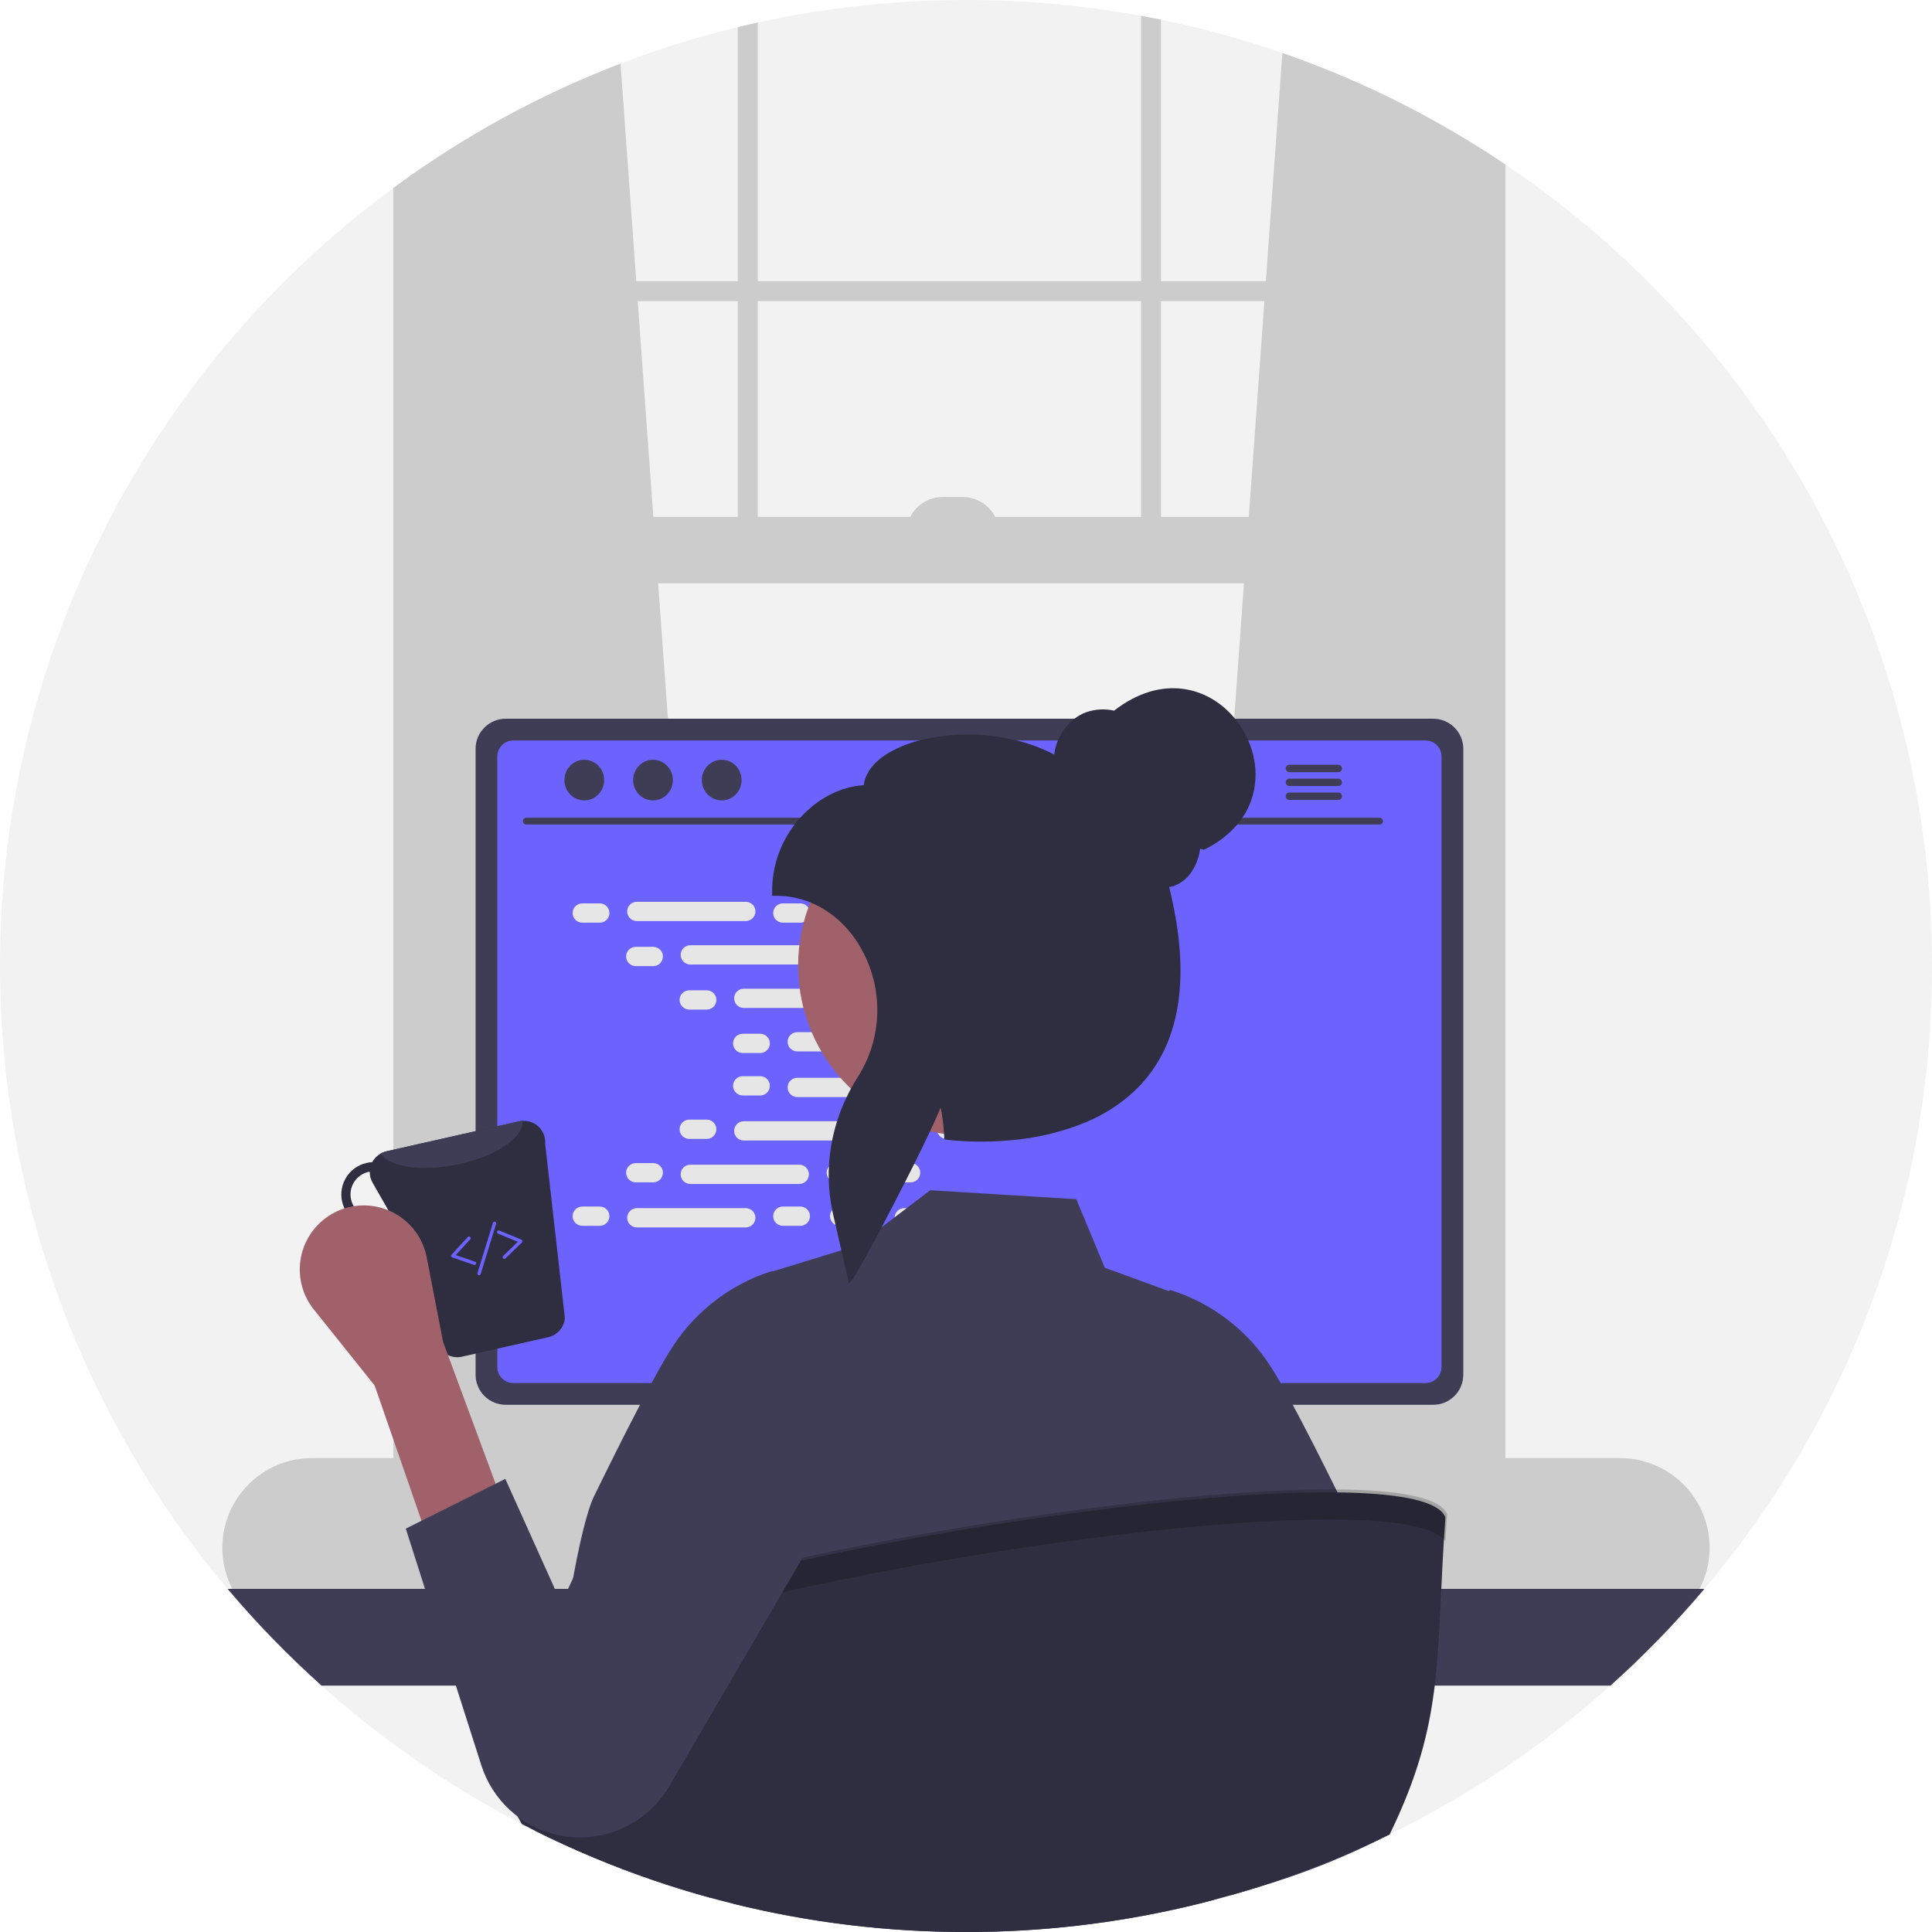
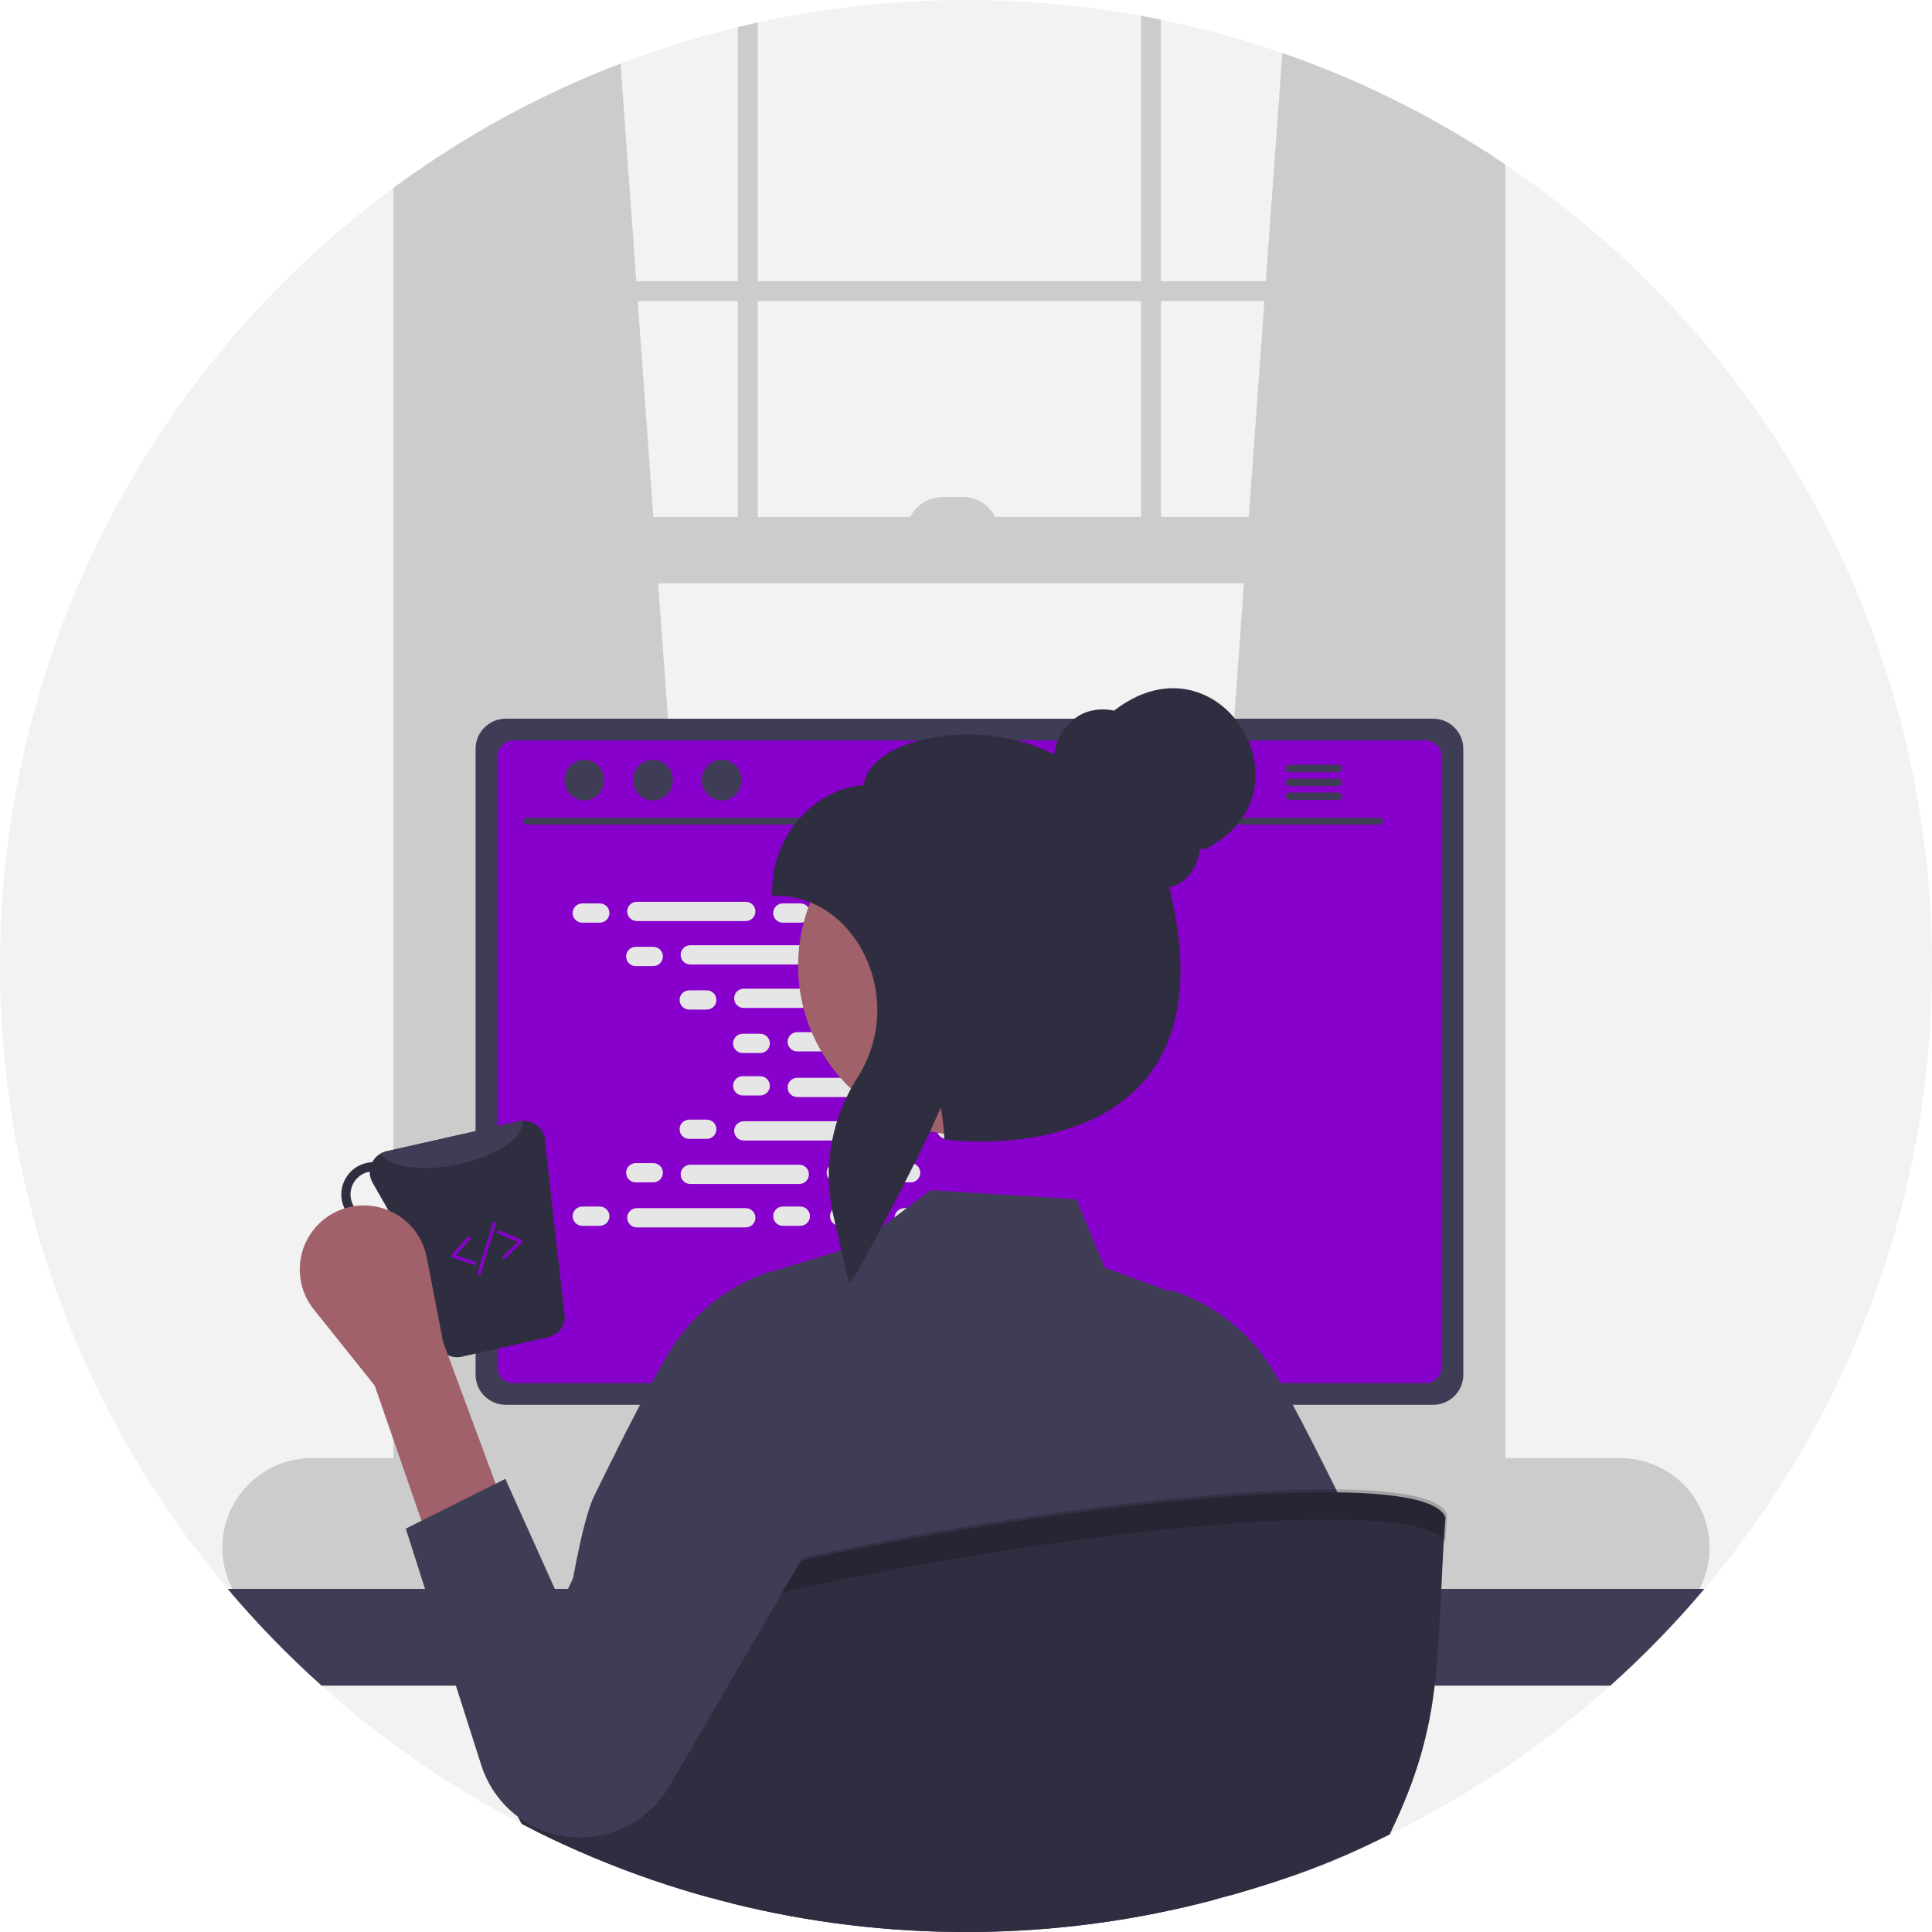
<svg xmlns="http://www.w3.org/2000/svg" data-name="Layer 1" width="578" height="578" viewBox="0 0 578 578">
  <path d="M889,450a287.861,287.861,0,0,1-68.09,186.34c-1.6,1.9-3.23,3.77-4.89,5.63a290.588,290.588,0,0,1-67.49,55.99q-8.67,5.205-17.72,9.81c-.61.31-1.23.62-1.84.92-.73.37-1.47.73-2.21,1.09A286.159,286.159,0,0,1,679.24,728q-2.55.72-5.11,1.4a288.588,288.588,0,0,1-65.84,9.49c-1.16.03-2.3.05-3.4.07-.39.01-.77.02-1.15.02-1.25.01-2.49.02-3.74.02a289.271,289.271,0,0,1-69.54-8.43q-3.42-.84-6.81-1.77a285.473,285.473,0,0,1-34.97-12.03q-9-3.75-17.68-8.09c-1.31-.66-2.62-1.32-3.91-2-.55-.27-1.09-.56-1.63-.84a290.458,290.458,0,0,1-81.65-64.06c-1.6-1.79-3.17-3.61-4.72-5.44a289.025,289.025,0,0,1,49.59-419.1c1.64-1.21,3.29-2.41,4.96-3.58q.495-.345.99-.69a286.753,286.753,0,0,1,97.1-43.85c1.98-.49,3.96-.95,5.96-1.38a291.798,291.798,0,0,1,114.68-2.01c1.99.37,3.98.75,5.96,1.16a287.281,287.281,0,0,1,97.1,39.43c.66.42,1.32.84,1.98,1.28,1.33.86,2.66,1.74,3.97,2.63A288.686,288.686,0,0,1,889,450Z" transform="translate(-311 -161)" fill="#f2f2f2" />
  <path d="M527,599.51l-92.37,8.2-.99.09V213.66q.495-.345.99-.69a288.323,288.323,0,0,1,62.01-32.94l4.72,65.1.43,5.96,4.67,64.56L507.9,335.51l18.93,261.7Z" transform="translate(-311 -161)" fill="#ccc" />
  <path d="M755.43,206.32c.66.42,1.32.84,1.98,1.28V607.8l-1.98-.18-91.37-8.11.17-2.3L683.16,335.51l1.44-19.86,4.67-64.56.43-5.96,4.95-68.27A287.687,287.687,0,0,1,755.43,206.32Z" transform="translate(-311 -161)" fill="#ccc" />
  <path d="M755.43,206.32V613.26c0,7.81-5.38,14.16-12,14.16H446.63c-5.48,0-10.13-4.36-11.54-10.31a16.108,16.108,0,0,1-.46-3.85V212.97q-.495.345-.99.69c-1.67,1.17-3.32,2.37-4.96,3.58V613.26a22.919,22.919,0,0,0,6.18,16,17.06,17.06,0,0,0,7.78,4.66,15.118,15.118,0,0,0,3.99.53h296.8a15.249,15.249,0,0,0,4-.53c7.98-2.15,13.95-10.59,13.95-20.66V210.23c-1.31-.89-2.64-1.77-3.97-2.63C756.75,207.16,756.09,206.74,755.43,206.32Z" transform="translate(-311 -161)" fill="#ccc" />
  <rect x="120.655" y="84.134" width="326.752" height="5.959" fill="#ccc" />
  <path d="M531.73,169.12c1.98-.49,3.96-.95,5.96-1.38V329.55h-5.96Z" transform="translate(-311 -161)" fill="#ccc" />
  <path d="M652.37,165.73c1.99.37,3.98.75,5.96,1.16V329.55h-5.96Z" transform="translate(-311 -161)" fill="#ccc" />
  <path d="M795.65,597.21H404.34a26.82,26.82,0,0,0,0,53.64H795.65a26.76,26.76,0,0,0,20.12-9.11,27.096,27.096,0,0,0,3.02-4.18,25.54,25.54,0,0,0,1.75-3.56,26.803,26.803,0,0,0-24.89-36.79Z" transform="translate(-311 -161)" fill="#ccc" />
  <rect x="122.642" y="154.649" width="324.766" height="19.863" fill="#ccc" />
  <path d="M282.045,148.69h5.959a10.925,10.925,0,0,1,10.925,10.925v0a0,0,0,0,1,0,0h-27.809a0,0,0,0,1,0,0v0a10.925,10.925,0,0,1,10.925-10.925Z" fill="#ccc" />
  <path d="M820.91,636.34a289.004,289.004,0,0,1-28.12,28.95H407.21a289.004,289.004,0,0,1-28.12-28.95Z" transform="translate(-311 -161)" fill="#3f3d56" />
  <path d="M632.28,536.07H567.36a3.175,3.175,0,0,0-1.03.16,3.448,3.448,0,0,0-2.43,3.3V642.09h71.85V539.53A3.463,3.463,0,0,0,632.28,536.07Zm-24.57,50.6a7.531,7.531,0,0,1-1.56,4.6,7.665,7.665,0,0,1-13.78-4.6v-11.9a7.67,7.67,0,0,1,15.34,0Z" transform="translate(-311 -161)" fill="#2f2e41" />
  <path d="M563.68,638.81v9.89a1.94,1.94,0,0,0,1.93,1.94h68.43a1.946,1.946,0,0,0,1.93-1.94v-9.89Z" transform="translate(-311 -161)" fill="#3f3d56" />
  <path d="M739.78,376.02H462.28a9.011,9.011,0,0,0-9,8.99V572.27a9.007,9.007,0,0,0,9,9h277.5a9.007,9.007,0,0,0,9-9V385.01A9.012,9.012,0,0,0,739.78,376.02Z" transform="translate(-311 -161)" fill="#3f3d56" />
-   <path d="M737.46,382.52H464.59a4.82,4.82,0,0,0-4.81,4.82V569.96a4.818,4.818,0,0,0,4.81,4.81H737.46a4.818,4.818,0,0,0,4.81-4.81V387.34A4.821,4.821,0,0,0,737.46,382.52Z" transform="translate(-311 -161)" fill="#6c63ff" />
+   <path d="M737.46,382.52H464.59a4.82,4.82,0,0,0-4.81,4.82V569.96a4.818,4.818,0,0,0,4.81,4.81H737.46a4.818,4.818,0,0,0,4.81-4.81V387.34A4.821,4.821,0,0,0,737.46,382.52Z" transform="translate(-311 -161)" fill="#8800cc" />
  <path d="M687.24,650.48l-2.52-11.97a2.992,2.992,0,0,0-1.86-2.17,2.894,2.894,0,0,0-1.06-.2H524.49a2.895,2.895,0,0,0-1.06.2,2.993,2.993,0,0,0-1.86,2.17l-2.52,11.97a2.987,2.987,0,0,0,2.92,3.6H684.31a2.948,2.948,0,0,0,2.32-1.11A2.985,2.985,0,0,0,687.24,650.48Z" transform="translate(-311 -161)" fill="#2f2e41" />
  <rect x="214.643" y="477.296" width="5" height="3" rx="0.488" fill="#3f3d56" />
  <rect x="224.643" y="477.296" width="5" height="3" rx="0.488" fill="#3f3d56" />
  <rect x="234.643" y="477.296" width="5" height="3" rx="0.488" fill="#3f3d56" />
  <rect x="244.643" y="477.296" width="5" height="3" rx="0.488" fill="#3f3d56" />
  <rect x="254.643" y="477.296" width="5" height="3" rx="0.488" fill="#3f3d56" />
  <rect x="264.643" y="477.296" width="5" height="3" rx="0.488" fill="#3f3d56" />
  <rect x="274.643" y="477.296" width="5" height="3" rx="0.488" fill="#3f3d56" />
  <rect x="284.643" y="477.296" width="5" height="3" rx="0.488" fill="#3f3d56" />
  <rect x="294.643" y="477.296" width="5" height="3" rx="0.488" fill="#3f3d56" />
  <rect x="304.643" y="477.296" width="5" height="3" rx="0.488" fill="#3f3d56" />
  <rect x="314.643" y="477.296" width="5" height="3" rx="0.488" fill="#3f3d56" />
  <rect x="324.643" y="477.296" width="5" height="3" rx="0.488" fill="#3f3d56" />
  <rect x="334.643" y="477.296" width="5" height="3" rx="0.488" fill="#3f3d56" />
  <rect x="344.643" y="477.296" width="5" height="3" rx="0.488" fill="#3f3d56" />
  <rect x="354.643" y="477.296" width="5" height="3" rx="0.488" fill="#3f3d56" />
  <rect x="364.643" y="477.296" width="5" height="3" rx="0.488" fill="#3f3d56" />
  <rect x="214.525" y="482.296" width="5" height="3" rx="0.488" fill="#3f3d56" />
  <rect x="224.525" y="482.296" width="5" height="3" rx="0.488" fill="#3f3d56" />
  <rect x="234.525" y="482.296" width="5" height="3" rx="0.488" fill="#3f3d56" />
  <rect x="244.525" y="482.296" width="5" height="3" rx="0.488" fill="#3f3d56" />
  <rect x="254.525" y="482.296" width="5" height="3" rx="0.488" fill="#3f3d56" />
  <rect x="264.525" y="482.296" width="5" height="3" rx="0.488" fill="#3f3d56" />
  <rect x="274.525" y="482.296" width="5" height="3" rx="0.488" fill="#3f3d56" />
  <rect x="284.525" y="482.296" width="5" height="3" rx="0.488" fill="#3f3d56" />
  <rect x="294.525" y="482.296" width="5" height="3" rx="0.488" fill="#3f3d56" />
  <rect x="304.525" y="482.296" width="5" height="3" rx="0.488" fill="#3f3d56" />
  <rect x="314.525" y="482.296" width="5" height="3" rx="0.488" fill="#3f3d56" />
  <rect x="324.525" y="482.296" width="5" height="3" rx="0.488" fill="#3f3d56" />
  <rect x="334.525" y="482.296" width="5" height="3" rx="0.488" fill="#3f3d56" />
  <rect x="344.525" y="482.296" width="5" height="3" rx="0.488" fill="#3f3d56" />
  <rect x="354.525" y="482.296" width="5" height="3" rx="0.488" fill="#3f3d56" />
  <rect x="364.525" y="482.296" width="5" height="3" rx="0.488" fill="#3f3d56" />
  <rect x="262.525" y="488.296" width="40" height="3" rx="0.488" fill="#3f3d56" />
  <path d="M723.748,407.677H468.425a1.016,1.016,0,0,1,0-2.031H723.748a1.016,1.016,0,0,1,0,2.031Z" transform="translate(-311 -161)" fill="#3f3d56" />
  <ellipse cx="174.805" cy="233.379" rx="5.95" ry="6.083" fill="#3f3d56" />
  <ellipse cx="195.361" cy="233.379" rx="5.95" ry="6.083" fill="#3f3d56" />
  <ellipse cx="215.917" cy="233.379" rx="5.95" ry="6.083" fill="#3f3d56" />
  <path d="M711.37,389.8h-14.6a1.105,1.105,0,0,0,0,2.21h14.6a1.105,1.105,0,0,0,0-2.21Z" transform="translate(-311 -161)" fill="#3f3d56" />
  <path d="M711.37,393.95h-14.6a1.105,1.105,0,0,0,0,2.21h14.6a1.105,1.105,0,0,0,0-2.21Z" transform="translate(-311 -161)" fill="#3f3d56" />
  <path d="M711.37,398.1h-14.6a1.105,1.105,0,0,0,0,2.21h14.6a1.105,1.105,0,0,0,0-2.21Z" transform="translate(-311 -161)" fill="#3f3d56" />
  <rect x="171.314" y="270.273" width="11.006" height="5.76" rx="2.88" fill="#e6e6e6" />
  <rect x="231.314" y="270.273" width="11.006" height="5.76" rx="2.88" fill="#e6e6e6" />
  <rect x="248.314" y="270.273" width="11.006" height="5.76" rx="2.88" fill="#e6e6e6" />
  <rect x="187.634" y="269.793" width="38.366" height="5.76" rx="2.88" fill="#e6e6e6" />
  <rect x="267.634" y="269.793" width="38.366" height="5.76" rx="2.88" fill="#e6e6e6" />
  <rect x="187.314" y="283.273" width="11.006" height="5.76" rx="2.88" fill="#e6e6e6" />
  <rect x="247.314" y="283.273" width="11.006" height="5.76" rx="2.88" fill="#e6e6e6" />
  <rect x="264.314" y="283.273" width="11.006" height="5.76" rx="2.88" fill="#e6e6e6" />
  <rect x="203.634" y="282.793" width="38.366" height="5.76" rx="2.88" fill="#e6e6e6" />
  <rect x="283.634" y="282.793" width="38.366" height="5.76" rx="2.88" fill="#e6e6e6" />
  <rect x="203.314" y="296.273" width="11.006" height="5.76" rx="2.88" fill="#e6e6e6" />
  <rect x="263.314" y="296.273" width="11.006" height="5.76" rx="2.88" fill="#e6e6e6" />
  <rect x="280.314" y="296.273" width="11.006" height="5.76" rx="2.88" fill="#e6e6e6" />
  <rect x="219.634" y="295.793" width="38.366" height="5.76" rx="2.88" fill="#e6e6e6" />
  <rect x="299.634" y="295.793" width="38.366" height="5.76" rx="2.88" fill="#e6e6e6" />
  <rect x="219.314" y="309.273" width="11.006" height="5.76" rx="2.88" fill="#e6e6e6" />
  <rect x="279.314" y="309.273" width="11.006" height="5.76" rx="2.88" fill="#e6e6e6" />
  <rect x="296.314" y="309.273" width="11.006" height="5.76" rx="2.88" fill="#e6e6e6" />
  <rect x="235.634" y="308.793" width="38.366" height="5.76" rx="2.88" fill="#e6e6e6" />
  <rect x="231.314" y="360.967" width="11.006" height="5.76" rx="2.88" fill="#e6e6e6" />
  <rect x="248.314" y="360.967" width="11.006" height="5.76" rx="2.88" fill="#e6e6e6" />
  <rect x="267.634" y="361.447" width="38.366" height="5.76" rx="2.88" fill="#e6e6e6" />
  <rect x="171.314" y="360.967" width="11.006" height="5.76" rx="2.88" fill="#e6e6e6" />
  <rect x="187.634" y="361.447" width="38.366" height="5.76" rx="2.88" fill="#e6e6e6" />
  <rect x="187.314" y="347.967" width="11.006" height="5.76" rx="2.88" fill="#e6e6e6" />
  <rect x="247.314" y="347.967" width="11.006" height="5.76" rx="2.88" fill="#e6e6e6" />
  <rect x="264.314" y="347.967" width="11.006" height="5.76" rx="2.88" fill="#e6e6e6" />
  <rect x="203.634" y="348.447" width="38.366" height="5.76" rx="2.88" fill="#e6e6e6" />
  <rect x="203.314" y="334.967" width="11.006" height="5.76" rx="2.88" fill="#e6e6e6" />
  <rect x="263.314" y="334.967" width="11.006" height="5.76" rx="2.88" fill="#e6e6e6" />
  <rect x="280.314" y="334.967" width="11.006" height="5.76" rx="2.88" fill="#e6e6e6" />
  <rect x="219.634" y="335.447" width="38.366" height="5.76" rx="2.88" fill="#e6e6e6" />
  <rect x="219.314" y="321.967" width="11.006" height="5.76" rx="2.88" fill="#e6e6e6" />
  <rect x="279.314" y="321.967" width="11.006" height="5.76" rx="2.88" fill="#e6e6e6" />
  <rect x="296.314" y="321.967" width="11.006" height="5.76" rx="2.88" fill="#e6e6e6" />
  <rect x="235.634" y="322.447" width="38.366" height="5.76" rx="2.88" fill="#e6e6e6" />
  <path d="M726.81,709.77c-.61.31-1.23.62-1.84.92-15.8,7.9-28.44,12.39-45.73,17.31-1.46-16.3-2.87-44.95-4.24-62.71-.36-4.61-.72-8.48-1.07-11.21a15.182,15.182,0,0,0-.88-4.25l.06,4.25.15,11.21.87,64.11a288.588,288.588,0,0,1-65.84,9.49c-1.16.03-2.3.05-3.4.07-.39.01-.77.02-1.15.02-1.25.01-2.49.02-3.74.02a289.271,289.271,0,0,1-69.54-8.43c.49-16.13.98-44.46,1.45-65.28.1-4.07.19-7.86.29-11.21.19-7.16.39-12.32.58-14.05a4.361,4.361,0,0,0-.39.97,97.154,97.154,0,0,0-1.89,13.08c-.35,3.35-.7,7.14-1.05,11.21-1.86,21.63-3.8,51.04-5.8,63.51a285.473,285.473,0,0,1-34.97-12.03q-9-3.75-17.68-8.09c1.1-7.2,2.25-15.27,3.43-23.64.92-6.49,1.87-13.16,2.84-19.75,1.5-10.18,3.04-20.16,4.6-28.95,2.28-12.84,4.62-23.16,6.94-27.9,2.2-4.5,4.4-8.94,6.53-13.19.74-1.49,1.48-2.96,2.2-4.39.17-.34.34-.67.51-1,1.53-3.01,3.01-5.89,4.42-8.59,1.21-2.31,2.36-4.49,3.45-6.5,2.64-4.88,4.88-8.77,6.54-11.23a55.257,55.257,0,0,1,29.28-22.21l.3-.08.21.09,20.45-6.28,2.99-.92,2.01-.62,7.08-5.39,3.85-2.93,3.61-2.75,7.06-5.37,43.71,2.69,8.51,20.49,19.06,6.97.33-.15.29-.12.3.08a55.306,55.306,0,0,1,29.28,22.21c.94,1.41,2.08,3.27,3.37,5.52,1.1,1.91,2.3,4.09,3.6,6.5,1.85,3.43,3.87,7.3,6.01,11.49.47.92.95,1.86,1.43,2.81q1.335,2.64,2.71,5.39c2.13,4.25,4.33,8.69,6.53,13.2,1.91,3.91,3.84,11.95,5.74,22.18,1.57,8.5,3.13,18.52,4.64,28.95,1.98,13.52-.13,29.71,1.66,42.15C726.58,708.23,726.7,709,726.81,709.77Z" transform="translate(-311 -161)" fill="#3f3d56" />
  <circle cx="289.615" cy="288.888" r="50.836" fill="#a0616a" />
  <path d="M684.45,382.52a26.608,26.608,0,0,0-3.97-6.5c-7.72-9.43-21.76-13.58-36.17-2.42a15.279,15.279,0,0,0-8.35.48,12.91,12.91,0,0,0-3.52,1.94,15.97,15.97,0,0,0-4.94,6.5,15.522,15.522,0,0,0-1.1,4.23,50.565,50.565,0,0,0-11.23-4.23,60.34,60.34,0,0,0-29.13,0,36.544,36.544,0,0,0-8.78,3.48c-4.68,2.7-7.37,6.11-7.85,9.9-6.75.38-13.77,3.93-19,9.75-.59.65-1.16,1.33-1.69,2.03A32.709,32.709,0,0,0,542,427.73V429h1.27a26.87,26.87,0,0,1,10.15,1.98,27.585,27.585,0,0,1,5.89,3.25,28.764,28.764,0,0,1,3.37,2.8,33.483,33.483,0,0,1,6.12,8.05,37.459,37.459,0,0,1,4.08,24.71,36.2,36.2,0,0,1-1.52,5.76,37.584,37.584,0,0,1-3.71,7.63c-.06.09-.11.18-.17.27-.67,1.07-1.31,2.16-1.91,3.26-.45.82-.87,1.66-1.26,2.5a51.957,51.957,0,0,0-2.88,7.24,53.586,53.586,0,0,0-2.44,13.54c-.07,1.22-.09,2.44-.05,3.66a51.979,51.979,0,0,0,1.03,9.36c.09.42.18.83.27,1.25l.73,3.19,1.73,7.61,1.2,5.24,1.11,4.86,1.64-2.35c.56-.8,1.97-3.26,3.86-6.74,1.25-2.27,2.7-4.98,4.27-7.94,2.19-4.15,4.59-8.78,6.94-13.4.95-1.87,1.89-3.73,2.8-5.55,1.72-3.45,3.34-6.78,4.73-9.74,1.28-2.73,2.37-5.15,3.18-7.09.25,1.27.46,2.56.62,3.86.18,1.32.31,2.66.38,4,.02.2.03.41.04.61l.04.82.01.24,1.06.14a93.022,93.022,0,0,0,18.4.14h.01a74.862,74.862,0,0,0,23.56-5.71,49.257,49.257,0,0,0,11.8-7.24,41.3,41.3,0,0,0,4.66-4.52c.36-.41.71-.82,1.05-1.24a41.125,41.125,0,0,0,5.05-7.9,41.802,41.802,0,0,0,2.34-5.76c3.84-11.63,3.62-26.14-.66-43.38a9.923,9.923,0,0,0,3.27-1.26c3.14-1.89,5.32-5.64,6-10.22l1.08.29a30.104,30.104,0,0,0,10.01-7.54,24.115,24.115,0,0,0,1.54-2.03C687.58,398.45,687.62,389.81,684.45,382.52Z" transform="translate(-311 -161)" fill="#2f2e41" />
  <polygon points="206.32 475.296 214.817 442.504 222.32 470.8 206.32 475.296" opacity="0.2" />
  <path d="M743.43,614.93c-3.04,41.88.11,60.32-16.67,94.85A286.159,286.159,0,0,1,679.24,728q-2.55.72-5.11,1.4a288.588,288.588,0,0,1-65.84,9.49c-1.16.03-2.3.05-3.4.07-.39.01-.77.02-1.15.02-1.25.01-2.49.02-3.74.02a289.271,289.271,0,0,1-69.54-8.43q-3.42-.84-6.81-1.77a285.473,285.473,0,0,1-34.97-12.03q-9-3.75-17.68-8.09c-1.31-.66-2.62-1.32-3.91-2-6.63-11.66-10.4-25.84-10.48-42.88C461.2,634.44,733.29,589.61,743.43,614.93Z" transform="translate(-311 -161)" fill="#2f2e41" />
  <path d="M743.422,622.102c.155-2.593.329-5.271.531-8.06-10.14-25.32-282.23,19.51-286.82,48.87.013,2.692.128,5.304.321,7.855C468.57,641.789,727.059,599.181,743.422,622.102Z" transform="translate(-311 -161)" opacity="0.2" />
  <path d="M474.096,503.152a6.365,6.365,0,0,0-6.753-6.816,5.854,5.854,0,0,0-1.005.126l-39.762,8.983a6.548,6.548,0,0,0-4.209,3.235,8.184,8.184,0,0,0-1.727.251,9.661,9.661,0,0,0,4.271,18.845,9.794,9.794,0,0,0,3.895-1.884l13.474,37.941a6.329,6.329,0,0,0,6.941,3.046l25.849-5.842A6.416,6.416,0,0,0,480,555.32Zm-49.781,21.923a6.91,6.91,0,0,1-3.078-13.474c.126-.031.251,0,.377-.031a6.506,6.506,0,0,0,.848,3.266l4.931,8.606A6.505,6.505,0,0,1,424.314,525.074Z" transform="translate(-311 -161)" fill="#2f2e41" />
  <path d="M467.343,496.336c.377,5.025-8.229,10.804-19.755,13.097-10.585,2.167-20.07.659-22.739-3.298a6.025,6.025,0,0,1,1.728-.691l39.762-8.983A5.854,5.854,0,0,1,467.343,496.336Z" transform="translate(-311 -161)" fill="#3f3d56" />
  <path d="M439.843,623.905,462.177,612.738l-18.611-50.251-4.905-25.342a19.161,19.161,0,0,0-31.282-10.907h0a19.161,19.161,0,0,0-2.493,26.518l18.207,22.759Z" transform="translate(-311 -161)" fill="#a0616a" />
  <path d="M462.177,603.433l-29.778,14.889,22.599,70.809A30.977,30.977,0,0,0,477.333,709.847h0a30.977,30.977,0,0,0,33.737-14.197l59.925-102.714a31.62,31.62,0,0,0-10.196-42.982h0a31.62,31.62,0,0,0-45.296,12.765l-36.576,77.936Z" transform="translate(-311 -161)" fill="#3f3d56" />
-   <path d="M452.967,539.441a.496.496,0,0,1-.163-.027l-6.501-2.238a.499.499,0,0,1-.206-.811l4.835-5.265a.5.5,0,1,1,.736.676l-4.319,4.702,5.779,1.99a.5.5,0,0,1-.163.973Z" transform="translate(-311 -161)" fill="#6c63ff" />
-   <path d="M461.878,537.617a.5.5,0,0,1-.348-.859l4.395-4.249-5.903-2.433a.5.5,0,1,1,.381-.924l6.609,2.724a.5.5,0,0,1,.157.821l-4.943,4.779A.5.5,0,0,1,461.878,537.617Z" transform="translate(-311 -161)" fill="#6c63ff" />
-   <path d="M454.332,542.5a.482.482,0,0,1-.147-.022.5.5,0,0,1-.331-.625l4.615-15a.5.5,0,0,1,.956.295l-4.615,15A.5.5,0,0,1,454.332,542.5Z" transform="translate(-311 -161)" fill="#6c63ff" />
+   <path d="M452.967,539.441a.496.496,0,0,1-.163-.027l-6.501-2.238a.499.499,0,0,1-.206-.811l4.835-5.265a.5.5,0,1,1,.736.676l-4.319,4.702,5.779,1.99a.5.5,0,0,1-.163.973Z" transform="translate(-311 -161)" fill="#8800cc" />
+   <path d="M461.878,537.617a.5.5,0,0,1-.348-.859l4.395-4.249-5.903-2.433a.5.5,0,1,1,.381-.924l6.609,2.724a.5.5,0,0,1,.157.821l-4.943,4.779A.5.5,0,0,1,461.878,537.617Z" transform="translate(-311 -161)" fill="#8800cc" />
+   <path d="M454.332,542.5a.482.482,0,0,1-.147-.022.5.5,0,0,1-.331-.625l4.615-15a.5.5,0,0,1,.956.295l-4.615,15A.5.5,0,0,1,454.332,542.5Z" transform="translate(-311 -161)" fill="#8800cc" />
</svg>
